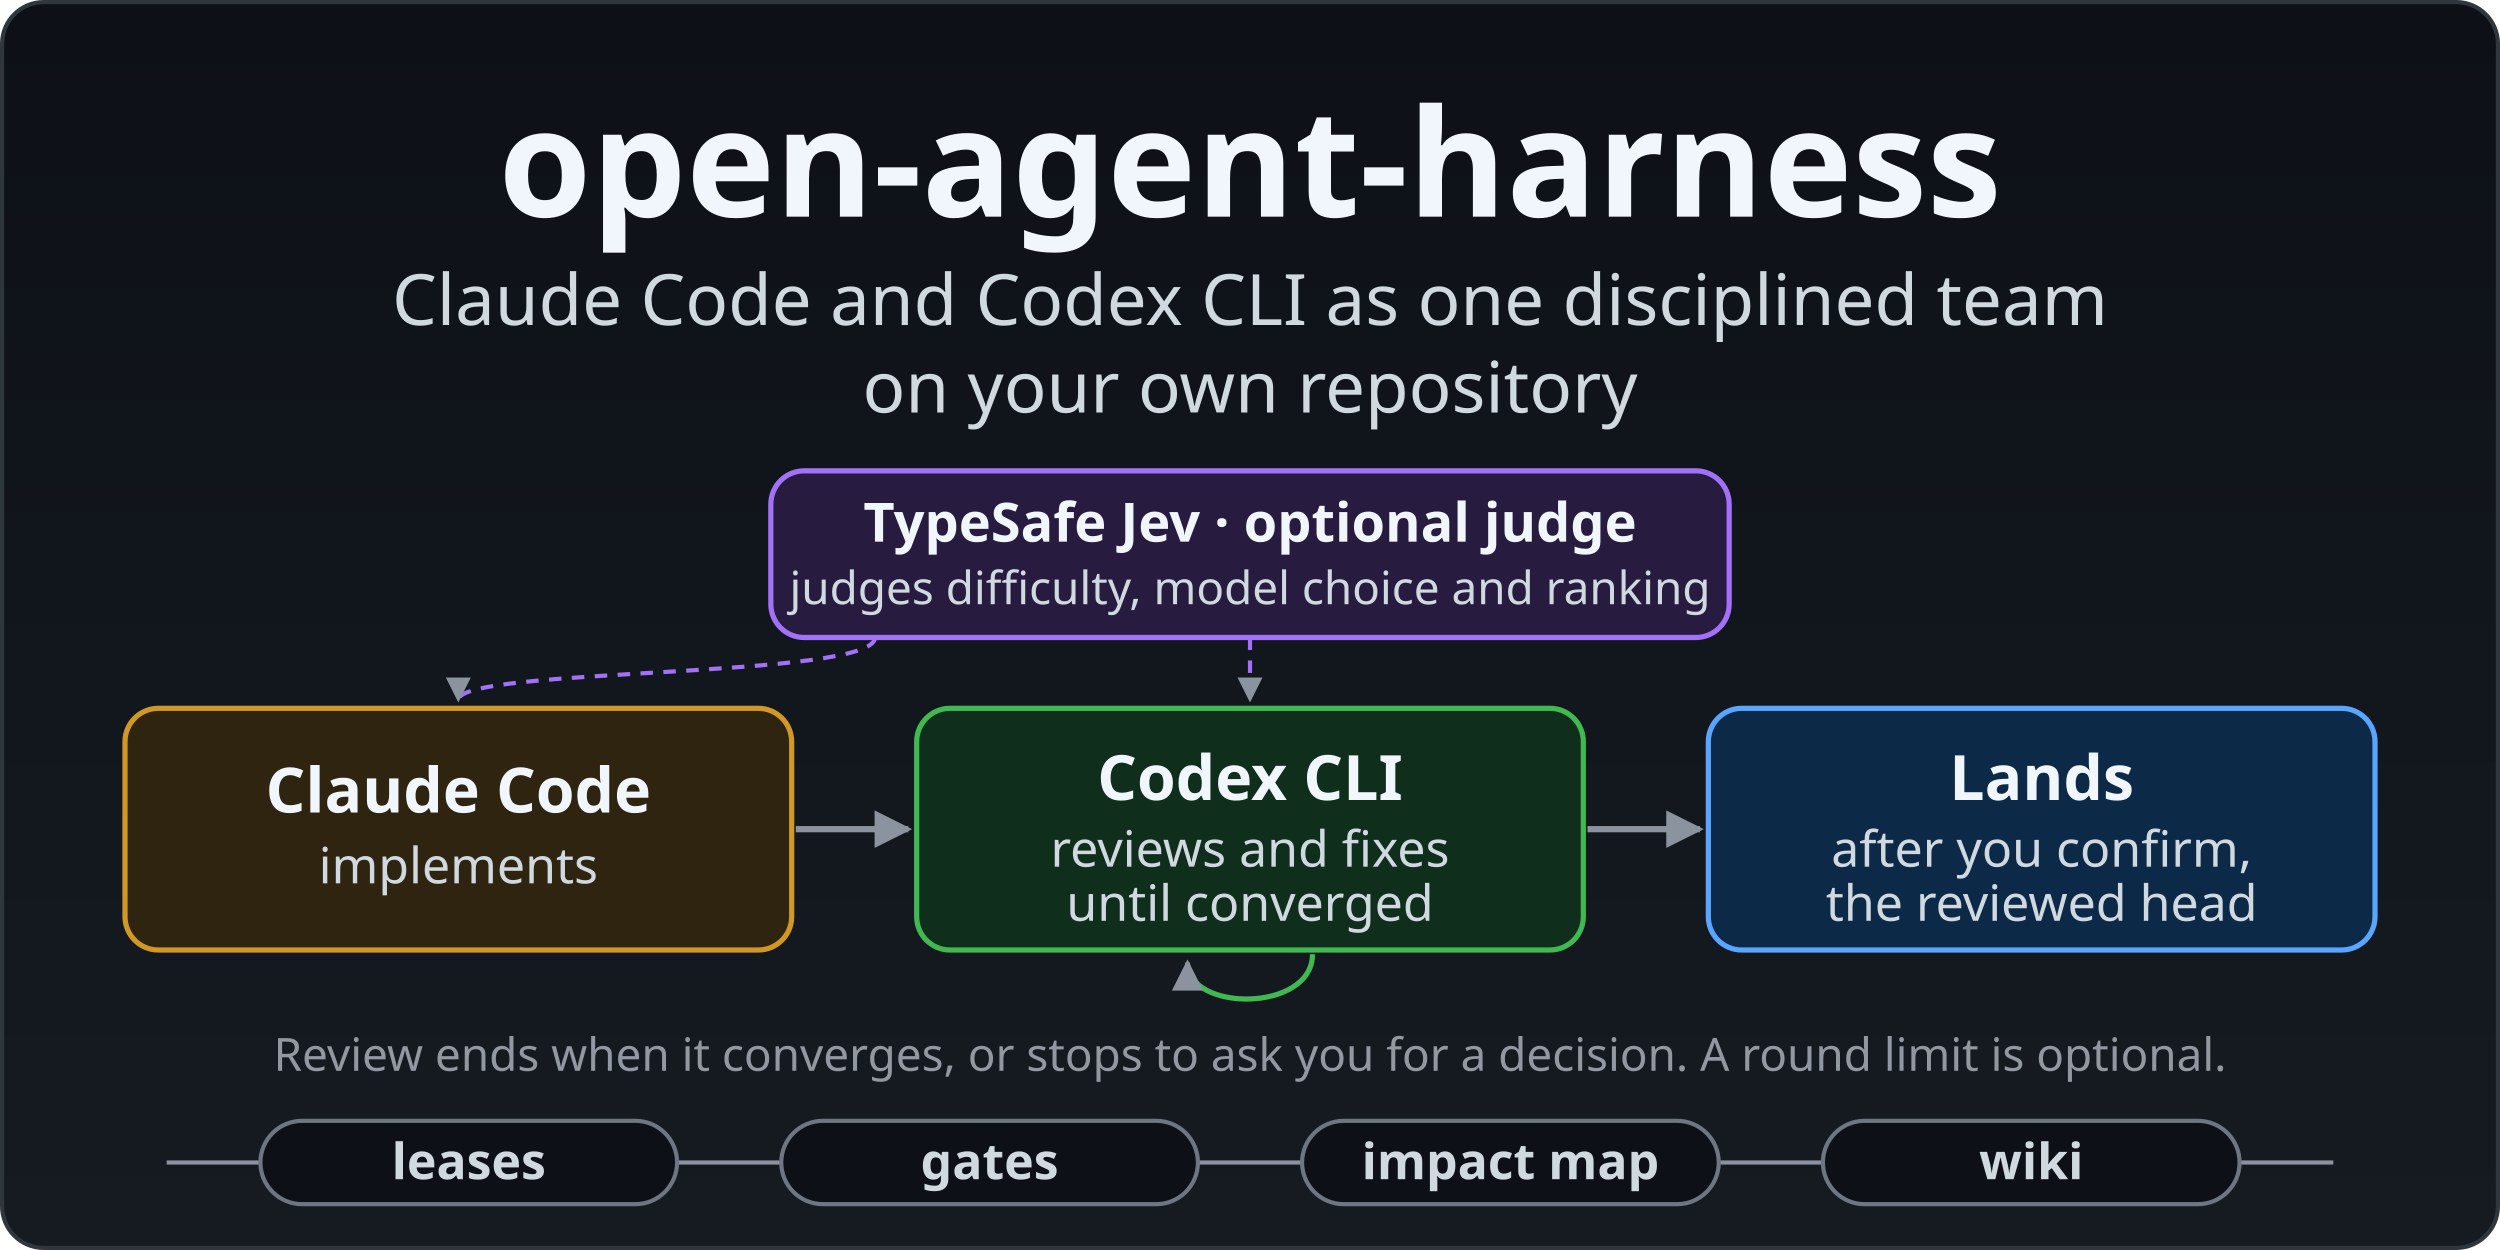
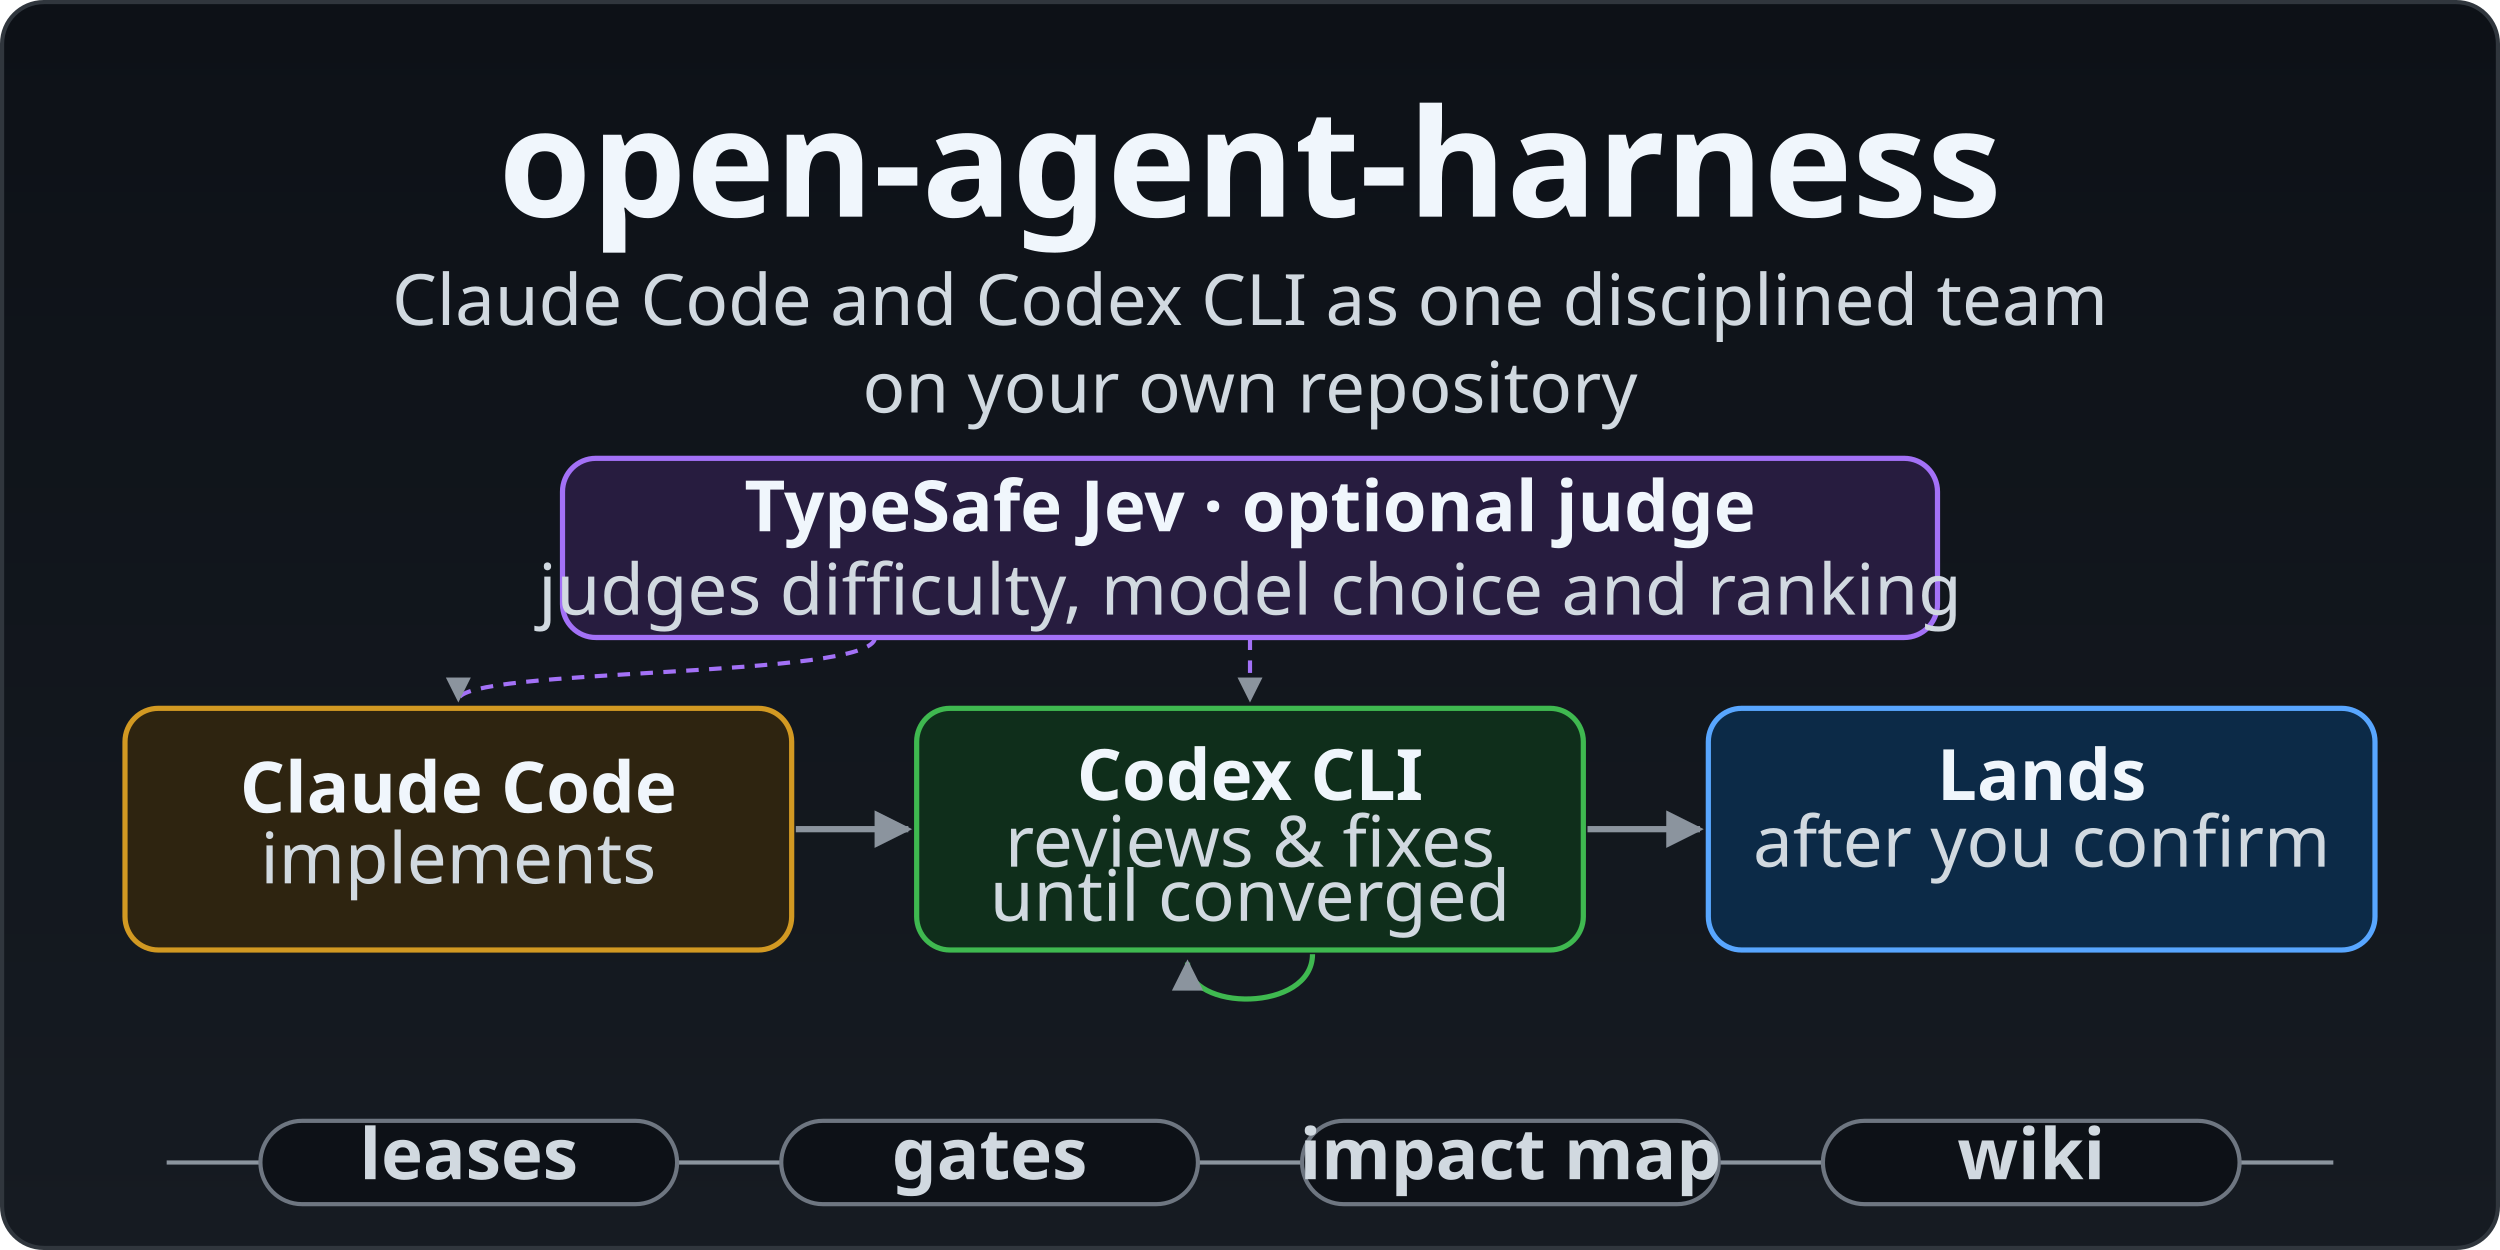
<svg xmlns="http://www.w3.org/2000/svg" width="1200" height="600" viewBox="0 0 1200 600" role="img" aria-labelledby="title desc" xml:lang="en">
  <defs>
    <linearGradient id="bg" x1="0" y1="0" x2="0" y2="1">
      <stop offset="0" stop-color="#0d1117" />
      <stop offset="1" stop-color="#161b22" />
    </linearGradient>
    <marker id="arrow" viewBox="0 0 10 10" refX="9" refY="5" markerWidth="6" markerHeight="6" orient="auto-start-reverse">
      <path d="M0,0 L10,5 L0,10 z" fill="#8b949e" />
    </marker>
  </defs>
  <style>
text { font-family: -apple-system, BlinkMacSystemFont, "Segoe UI", "Noto Sans", Helvetica, Arial, sans-serif; text-anchor: middle; }
.title { font-size: 72px; font-weight: 700; fill: #f0f6fc; }
.pitch { font-size: 34px; fill: #d1d9e0; }
- .jev { font-size: 26px; font-weight: 700; fill: #f0f6fc; }
- .jevhint { font-size: 22px; fill: #d1d9e0; }
- .name { font-size: 30px; font-weight: 700; fill: #f0f6fc; }
- .hint { font-size: 24px; fill: #d1d9e0; }
- .note { font-size: 22px; fill: #9198a1; }
- .rail { font-size: 24px; font-weight: 600; fill: #d1d9e0; }
+ .jev { font-size: 34px; font-weight: 700; fill: #f0f6fc; }
+ .jevhint { font-size: 34px; fill: #d1d9e0; }
+ .name { font-size: 34px; font-weight: 700; fill: #f0f6fc; }
+ .hint { font-size: 34px; fill: #d1d9e0; }
+ .rail { font-size: 34px; font-weight: 600; fill: #d1d9e0; }
</style>
  <rect x="1" y="1" width="1198" height="598" rx="20" fill="url(#bg)" stroke="#30363d" stroke-width="2" />
  <text class="title" x="600" y="104">open-agent-harness</text>
  <text class="pitch" x="600" y="156">Claude Code and Codex CLI as one disciplined team</text>
  <text class="pitch" x="600" y="198">on your own repository</text>
-   <rect x="370" y="226" width="460" height="80" rx="16" fill="#271c3f" stroke="#a371f7" stroke-width="2.5" />
-   <text class="jev" x="600" y="260">TypeSafe Jev · optional judge</text>
-   <text class="jevhint" x="600" y="290">judges difficulty, model choice and ranking</text>
+   <rect x="270" y="220" width="660" height="86" rx="16" fill="#271c3f" stroke="#a371f7" stroke-width="2.5" />
+   <text class="jev" x="600" y="255">TypeSafe Jev · optional judge</text>
+   <text class="jevhint" x="600" y="295">judges difficulty, model choice and ranking</text>
  <path d="M420,306 C420,326 220,320 220,336" fill="none" stroke="#a371f7" stroke-width="2" stroke-dasharray="6 5" marker-end="url(#arrow)" />
  <line x1="600" y1="306" x2="600" y2="336" stroke="#a371f7" stroke-width="2" stroke-dasharray="6 5" marker-end="url(#arrow)" />
  <rect x="60" y="340" width="320" height="116" rx="16" fill="#2e2410" stroke="#d29922" stroke-width="2.5" />
  <text class="name" x="220" y="390">Claude Code</text>
  <text class="hint" x="220" y="424">implements</text>
  <rect x="440" y="340" width="320" height="116" rx="16" fill="#0f2e1b" stroke="#3fb950" stroke-width="2.5" />
  <text class="name" x="600" y="384">Codex CLI</text>
-   <text class="hint" x="600" y="416">reviews and fixes</text>
+   <text class="hint" x="600" y="416">reviews &amp; fixes</text>
  <text class="hint" x="600" y="442">until converged</text>
  <rect x="820" y="340" width="320" height="116" rx="16" fill="#0c2a47" stroke="#58a6ff" stroke-width="2.5" />
  <text class="name" x="980" y="384">Lands</text>
-   <text class="hint" x="980" y="416">after you confirm,</text>
-   <text class="hint" x="980" y="442">the reviewed head</text>
+   <text class="hint" x="980" y="416">after you confirm</text>
  <line x1="382" y1="398" x2="436" y2="398" stroke="#8b949e" stroke-width="3" marker-end="url(#arrow)" />
  <line x1="762" y1="398" x2="816" y2="398" stroke="#8b949e" stroke-width="3" marker-end="url(#arrow)" />
  <path d="M630,458 C630,486 570,486 570,462" fill="none" stroke="#3fb950" stroke-width="2.5" marker-end="url(#arrow)" />
-   <text class="note" x="600" y="514">Review ends when it converges, or stops to ask you for a decision. A round limit is optional.</text>
  <line x1="80" y1="558" x2="1120" y2="558" stroke="#8b949e" stroke-width="2" />
  <rect x="125" y="538" width="200" height="40" rx="20" fill="#0d1117" stroke="#6e7681" stroke-width="2" />
  <text class="rail" x="225" y="566">leases</text>
  <rect x="375" y="538" width="200" height="40" rx="20" fill="#0d1117" stroke="#6e7681" stroke-width="2" />
  <text class="rail" x="475" y="566">gates</text>
  <rect x="625" y="538" width="200" height="40" rx="20" fill="#0d1117" stroke="#6e7681" stroke-width="2" />
  <text class="rail" x="725" y="566">impact map</text>
  <rect x="875" y="538" width="200" height="40" rx="20" fill="#0d1117" stroke="#6e7681" stroke-width="2" />
  <text class="rail" x="975" y="566">wiki</text>
</svg>
